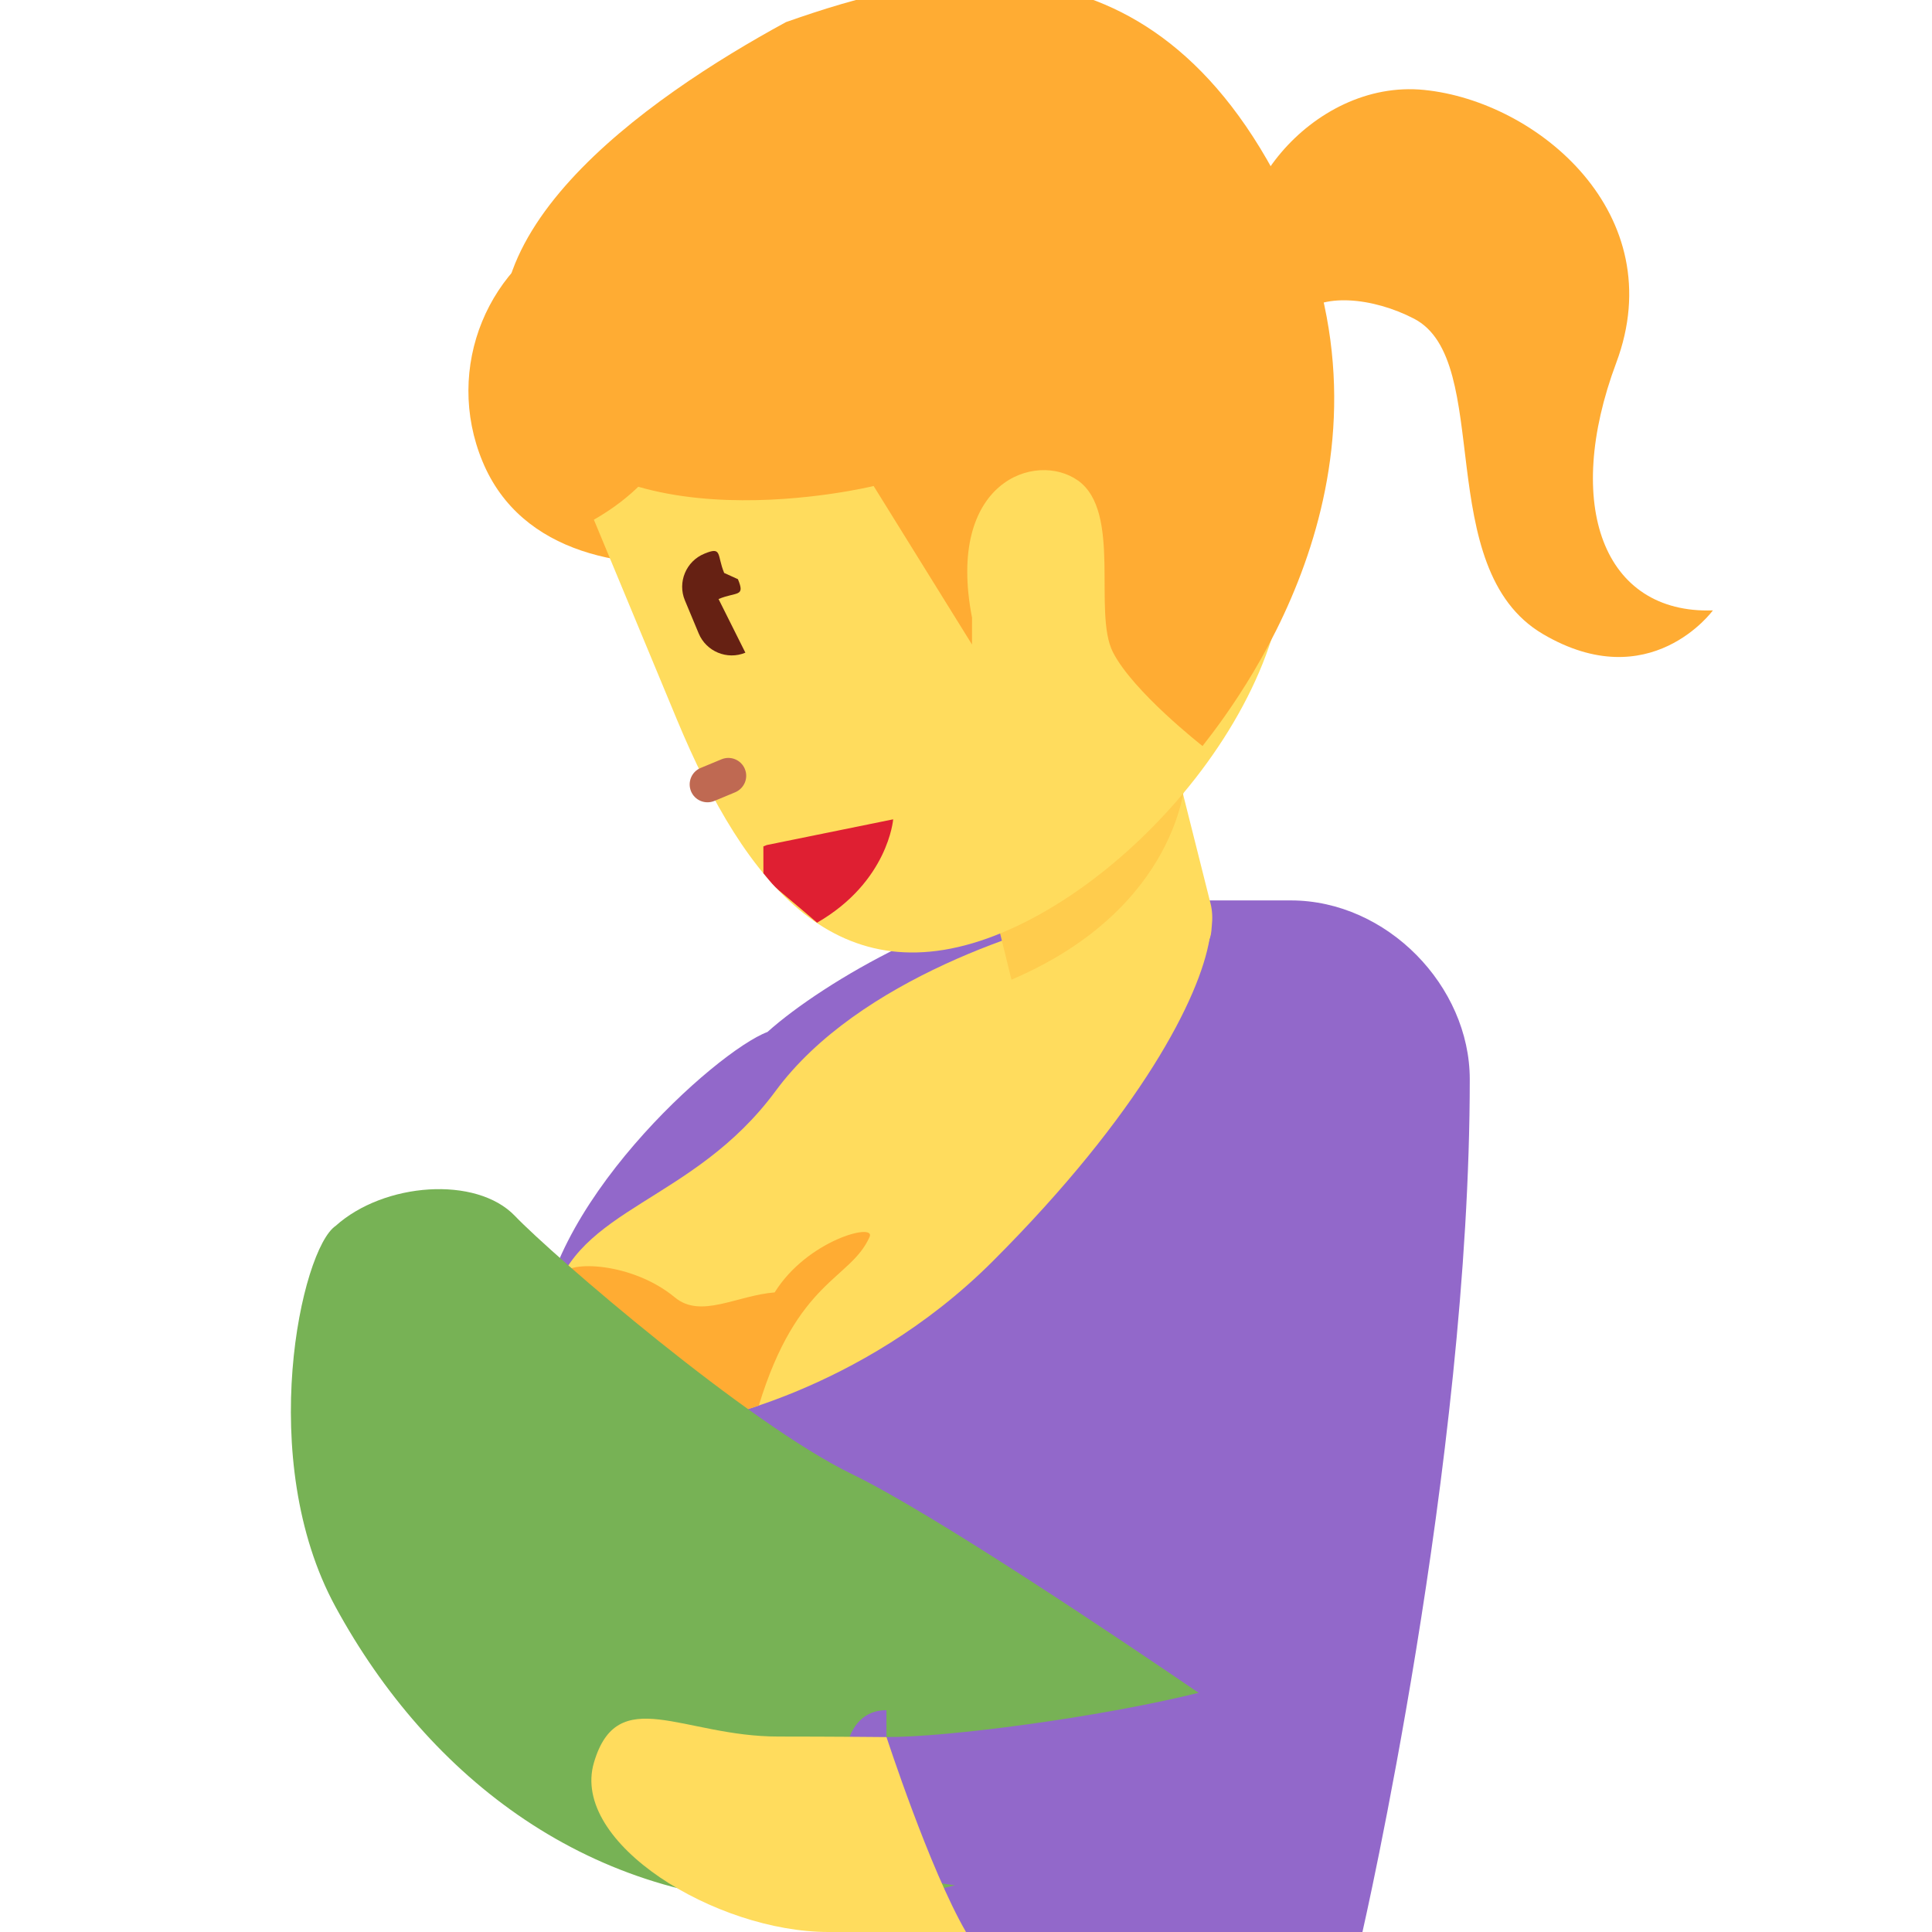
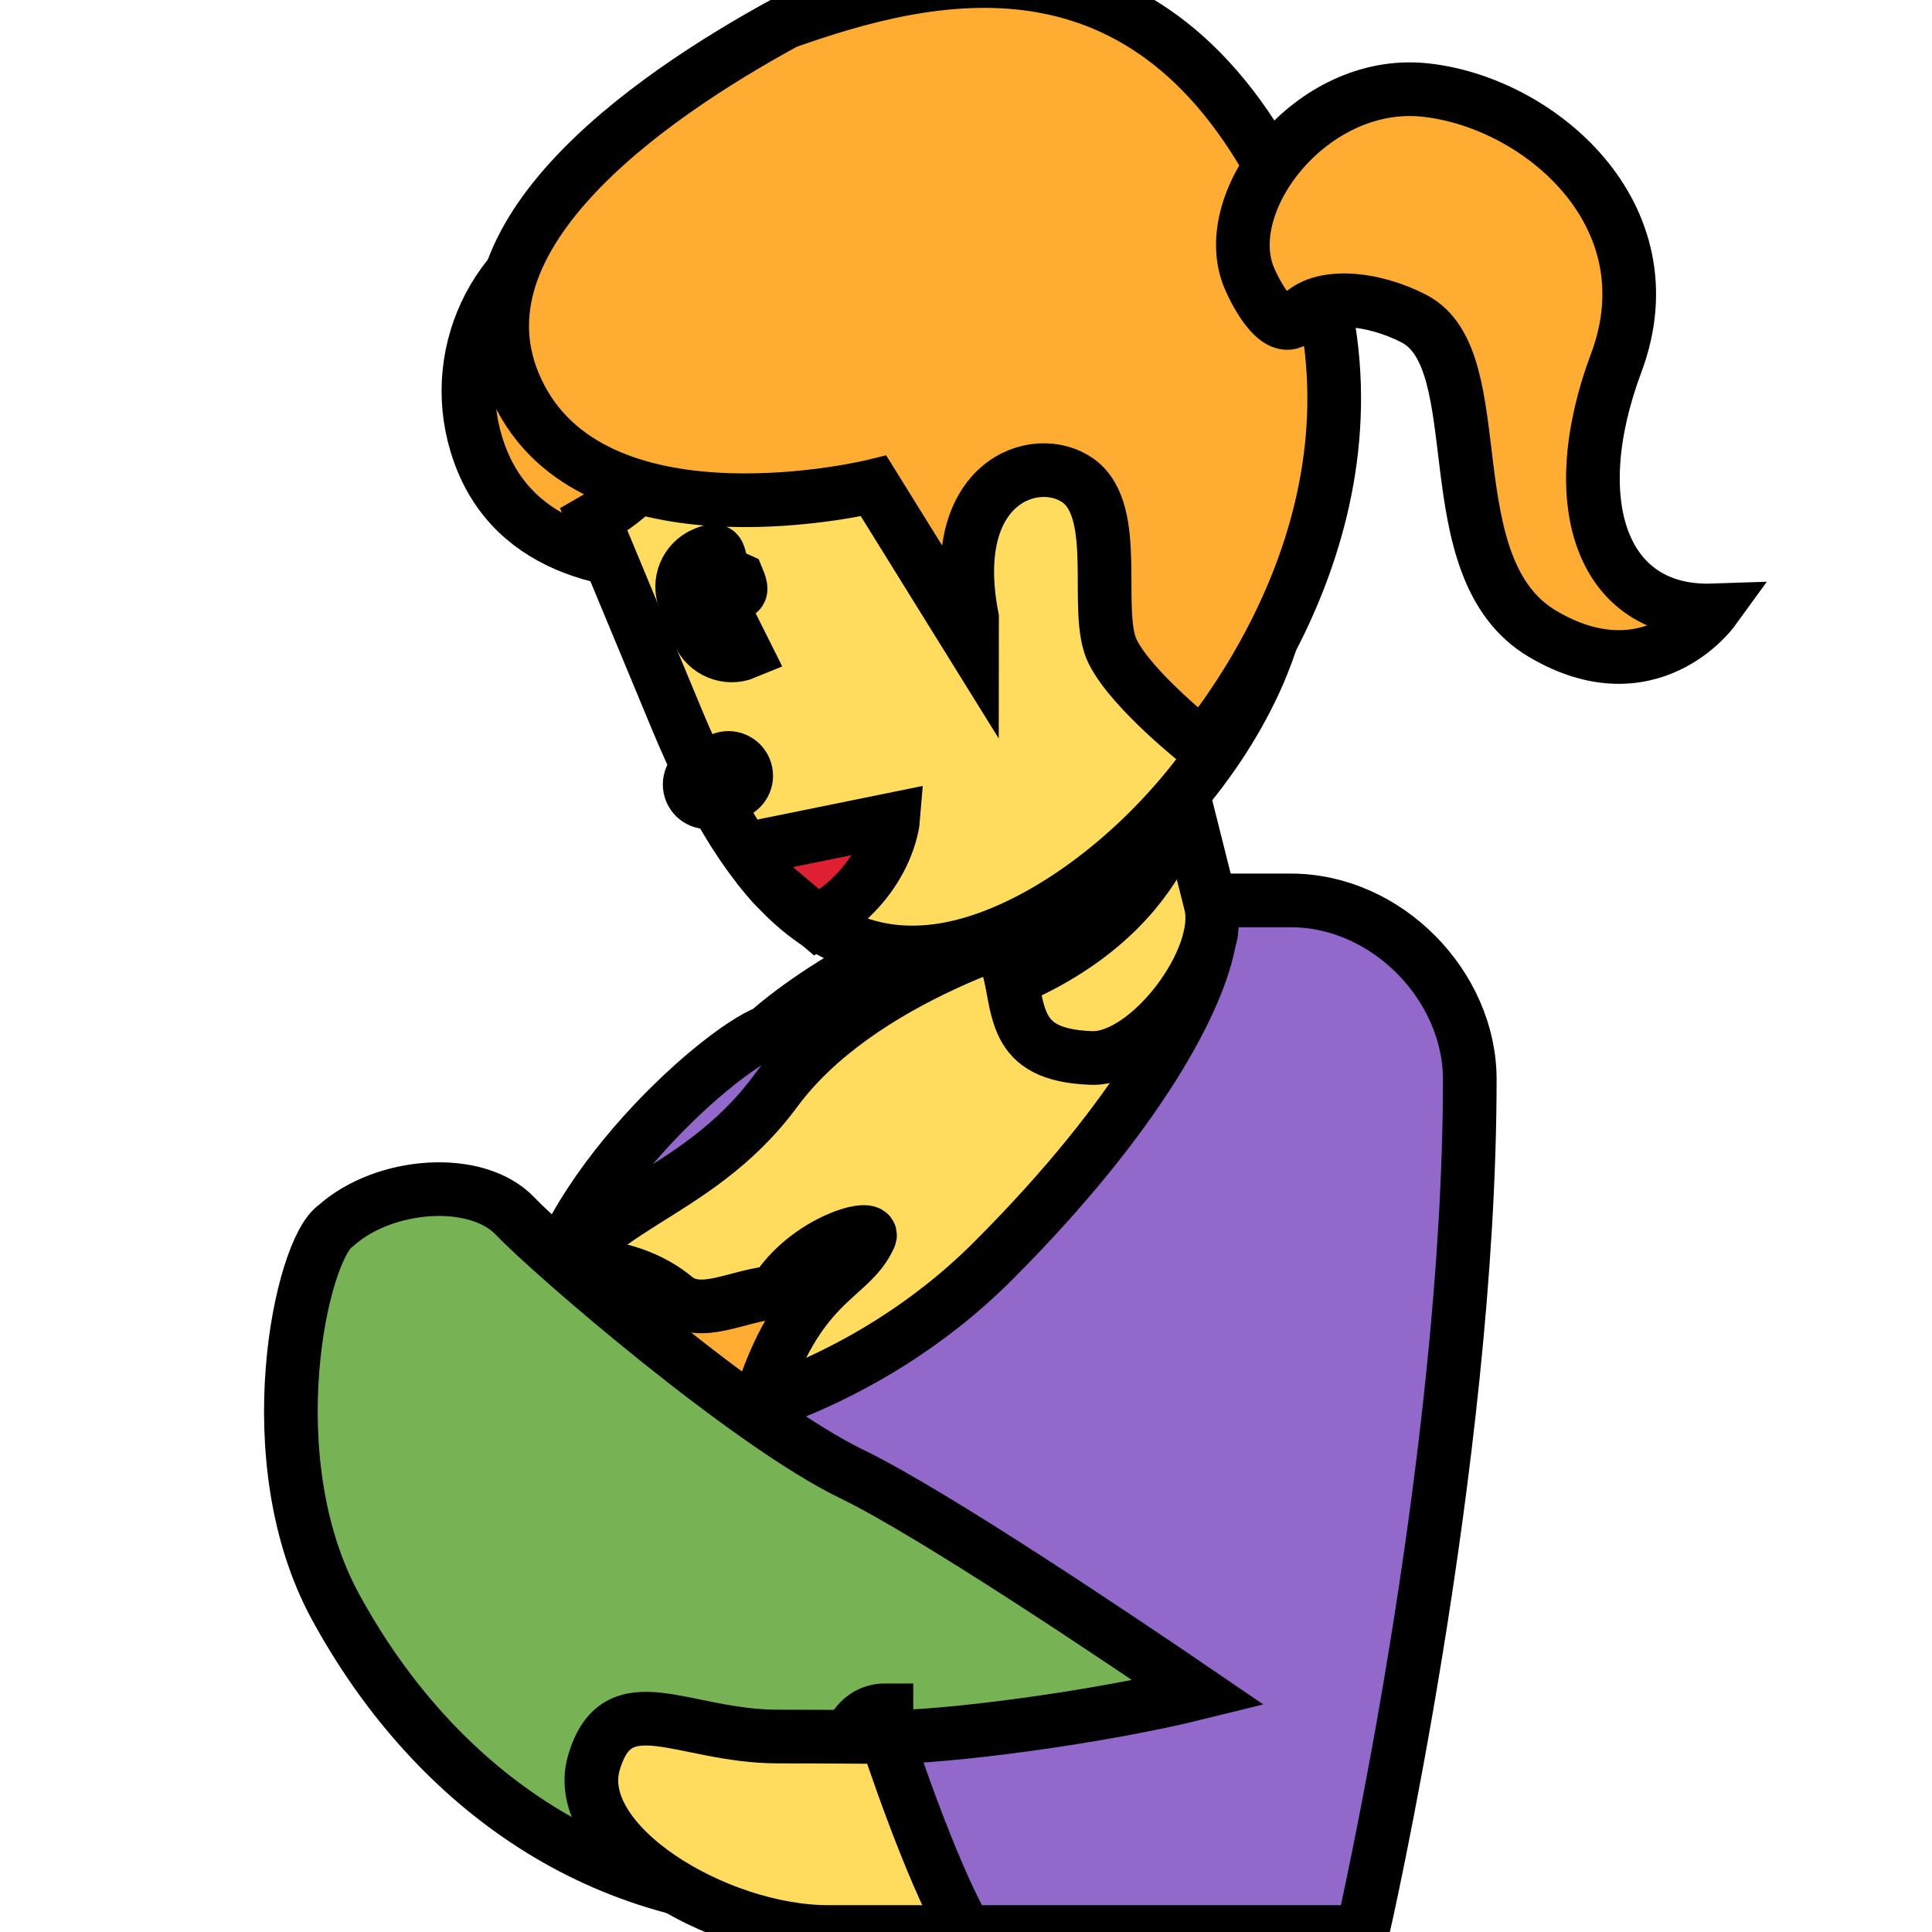
<svg xmlns="http://www.w3.org/2000/svg" viewBox="0 0 72 72">
-   <path fill="#9268CA" d="M48.106 33.556h-8.564c-3.586 0-8.832 3.008-10.94 4.902-1.906.712-8.492 6.604-8.492 11.604 0 9.432 10.76 21.938 10.76 21.938h19.904s4-17.438 4-31.778c0-3.472-3.082-6.666-6.668-6.666z" />
-   <path fill="#FFDC5D" d="M45.076 34.986c-0.356 2.168-2.554 6.492-8.076 12.014-5 5-11 6-11 6s-6.914.53-5.406-4.5c0.88-3.524 5.232-3.666 8.312-7.844 3.09-4.192 9.684-6.174 12.094-6.656 5-1 4.076.986 4.076.986z" />
-   <path fill="#FFAC33" d="M28.87 48.164c-1.424.116-2.752.988-3.718.188-1.592-1.32-4.008-1.386-4.184-0.852.046 2.052 2.232 2.966 2.632 5.112.014.074.036.148.054.224.132.384 2.346.164 2.346.164s1.144-0.222 2.278-0.618c1.438-4.706 3.418-4.684 4.13-6.288.238-0.54-2.326.12-3.538 2.07zm1.62-36.156c1.448 3.48-0.18 7.46-3.634 8.892-3.456.436-7.428-0.218-8.872-3.698-1.446-3.478.182-7.46 3.638-8.894 3.456-1.434 7.428.22 8.868 3.7z" />
-   <path fill="#FFDC5D" d="M36.226 30.522l1.278 5.076c0.516 2.052.138 3.714 3.162 3.83 2.112.08 4.966-3.692 4.45-5.746l-1.276-5.076-7.614.916z" />
-   <path fill="#FFCC4D" d="M36.226 30.522l1.468 5.988c6.264-2.678 6.472-7.438 6.472-7.438l-7.941.45z" />
-   <path fill="#FFDC5D" d="M25.244 9.516s2.712 6.526-3.112 9.852l3.098 7.456c2.54 6.104 6 10.478 12.112 7.936 6.114-2.54 12.556-11.026 10.016-17.13l-2.562-6.172c-13.852 5.216-19.552-1.942-19.552-1.942z" />
-   <path fill="#BF6952" d="M27.398 29.526l-0.774.322c-0.340.14-0.73-0.016-0.872-0.36-0.138-0.340.02-0.728.358-0.868l0.776-0.322c0.342-0.144.732.020.872.358.142.342-0.022.726-0.360.87z" />
-   <path fill="#662113" d="M27.778 24.324c-0.678.282-1.458-0.042-1.74-0.718l-0.514-1.232c-0.282-0.674.042-1.458.722-1.738.68-0.284.462.042.742.716l0.512.232c0.280.676-0.041.458-0.722.74z" />
-   <path fill="#DF1F32" d="M28.45 32.544c0.612.741.281.36 2 1.842 2.652-1.53 2.836-3.852 2.836-3.852l-4.711.958-0.126.052z" />
-   <path fill="#FFAC33" d="M36.224 24.02l-3.666-5.908s-10.128 2.486-13.16-3.298C16.366 9.032 24.094 3.652 29.291.824c5.196-1.83 13.546-4.018 18.664 6.522 4.74 9.764-1.36 18.192-3.14 20.456 0 0-2.594-2.026-3.342-3.502-0.748-1.478.344-5.224-1.3-6.392-1.562-1.108-4.936.028-3.948 5.112z" />
-   <path fill="#FFAC33" d="M46.612 10.484c-1.364-2.854 2.23-7.564 6.468-7.132 4.240.43 9.224 4.638 7.152 10.17-1.978 5.29-0.494 9.364 3.602 9.226 0 0-2.344 3.23-6.336.88-4.166-2.45-1.806-10.198-4.802-11.752-1.504-0.782-3.498-1.01-4.302-0.068-0.798.94-1.782-1.324-1.782-1.324z" />
-   <path fill="#77B255" d="M33.036 64.734c2.210.014 7.876-0.718 11.634-1.648-2.914-1.988-9.892-6.684-12.92-8.15-3.876-1.876-11.124-8.124-12.562-9.624s-4.876-1.25-6.681.374c-1.282.866-2.998 8.692-0.008 14.188 3.494 6.424 9.538 11.078 17.488 11.078 2.1 0 3.956-0.268 5.602-0.696-4.506-0.436-5.212-6.538-2.554-6.522z" />
-   <path fill="#FFDC5D" d="M36 72h-5.13c-4.188 0-9.62-3.312-8.736-6.312.88-2.99 3.308-0.972 6.868-0.972 2 0 4.036.02 4.036.02S34.636 69.648 36 72z" />
+   <path fill="#9268CA" d="M48.106 33.556h-8.564c-3.586 0-8.832 3.008-10.94 4.902-1.906.712-8.492 6.604-8.492 11.604 0 9.432 10.76 21.938 10.76 21.938h19.904s4-17.438 4-31.778c0-3.472-3.082-6.666-6.668-6.666z" stroke="#000000" stroke-width="2" />
+   <path fill="#FFDC5D" d="M45.076 34.986c-0.356 2.168-2.554 6.492-8.076 12.014-5 5-11 6-11 6s-6.914.53-5.406-4.5c0.88-3.524 5.232-3.666 8.312-7.844 3.09-4.192 9.684-6.174 12.094-6.656 5-1 4.076.986 4.076.986z" stroke="#000000" stroke-width="2" />
+   <path fill="#FFAC33" d="M28.87 48.164c-1.424.116-2.752.988-3.718.188-1.592-1.32-4.008-1.386-4.184-0.852.046 2.052 2.232 2.966 2.632 5.112.014.074.036.148.054.224.132.384 2.346.164 2.346.164s1.144-0.222 2.278-0.618c1.438-4.706 3.418-4.684 4.13-6.288.238-0.54-2.326.12-3.538 2.07zm1.62-36.156c1.448 3.48-0.18 7.46-3.634 8.892-3.456.436-7.428-0.218-8.872-3.698-1.446-3.478.182-7.46 3.638-8.894 3.456-1.434 7.428.22 8.868 3.7z" stroke="#000000" stroke-width="2" />
+   <path fill="#FFDC5D" d="M36.226 30.522l1.278 5.076c0.516 2.052.138 3.714 3.162 3.83 2.112.08 4.966-3.692 4.45-5.746l-1.276-5.076-7.614.916z" stroke="#000000" stroke-width="2" />
+   <path fill="#FFCC4D" d="M36.226 30.522l1.468 5.988c6.264-2.678 6.472-7.438 6.472-7.438l-7.941.45z" stroke="#000000" stroke-width="2" />
+   <path fill="#FFDC5D" d="M25.244 9.516s2.712 6.526-3.112 9.852l3.098 7.456c2.54 6.104 6 10.478 12.112 7.936 6.114-2.54 12.556-11.026 10.016-17.13l-2.562-6.172c-13.852 5.216-19.552-1.942-19.552-1.942z" stroke="#000000" stroke-width="2" />
+   <path fill="#BF6952" d="M27.398 29.526l-0.774.322c-0.340.14-0.73-0.016-0.872-0.36-0.138-0.340.02-0.728.358-0.868l0.776-0.322c0.342-0.144.732.020.872.358.142.342-0.022.726-0.360.87z" stroke="#000000" stroke-width="2" />
+   <path fill="#662113" d="M27.778 24.324c-0.678.282-1.458-0.042-1.74-0.718l-0.514-1.232c-0.282-0.674.042-1.458.722-1.738.68-0.284.462.042.742.716l0.512.232c0.280.676-0.041.458-0.722.74z" stroke="#000000" stroke-width="2" />
+   <path fill="#DF1F32" d="M28.45 32.544c0.612.741.281.36 2 1.842 2.652-1.53 2.836-3.852 2.836-3.852l-4.711.958-0.126.052z" stroke="#000000" stroke-width="2" />
+   <path fill="#FFAC33" d="M36.224 24.02l-3.666-5.908s-10.128 2.486-13.16-3.298C16.366 9.032 24.094 3.652 29.291.824c5.196-1.83 13.546-4.018 18.664 6.522 4.74 9.764-1.36 18.192-3.14 20.456 0 0-2.594-2.026-3.342-3.502-0.748-1.478.344-5.224-1.3-6.392-1.562-1.108-4.936.028-3.948 5.112z" stroke="#000000" stroke-width="2" />
+   <path fill="#FFAC33" d="M46.612 10.484c-1.364-2.854 2.23-7.564 6.468-7.132 4.240.43 9.224 4.638 7.152 10.17-1.978 5.29-0.494 9.364 3.602 9.226 0 0-2.344 3.23-6.336.88-4.166-2.45-1.806-10.198-4.802-11.752-1.504-0.782-3.498-1.01-4.302-0.068-0.798.94-1.782-1.324-1.782-1.324z" stroke="#000000" stroke-width="2" />
+   <path fill="#77B255" d="M33.036 64.734c2.210.014 7.876-0.718 11.634-1.648-2.914-1.988-9.892-6.684-12.92-8.15-3.876-1.876-11.124-8.124-12.562-9.624s-4.876-1.25-6.681.374c-1.282.866-2.998 8.692-0.008 14.188 3.494 6.424 9.538 11.078 17.488 11.078 2.1 0 3.956-0.268 5.602-0.696-4.506-0.436-5.212-6.538-2.554-6.522z" stroke="#000000" stroke-width="2" />
+   <path fill="#FFDC5D" d="M36 72h-5.13c-4.188 0-9.62-3.312-8.736-6.312.88-2.99 3.308-0.972 6.868-0.972 2 0 4.036.02 4.036.02S34.636 69.648 36 72z" stroke="#000000" stroke-width="2" />
</svg>
